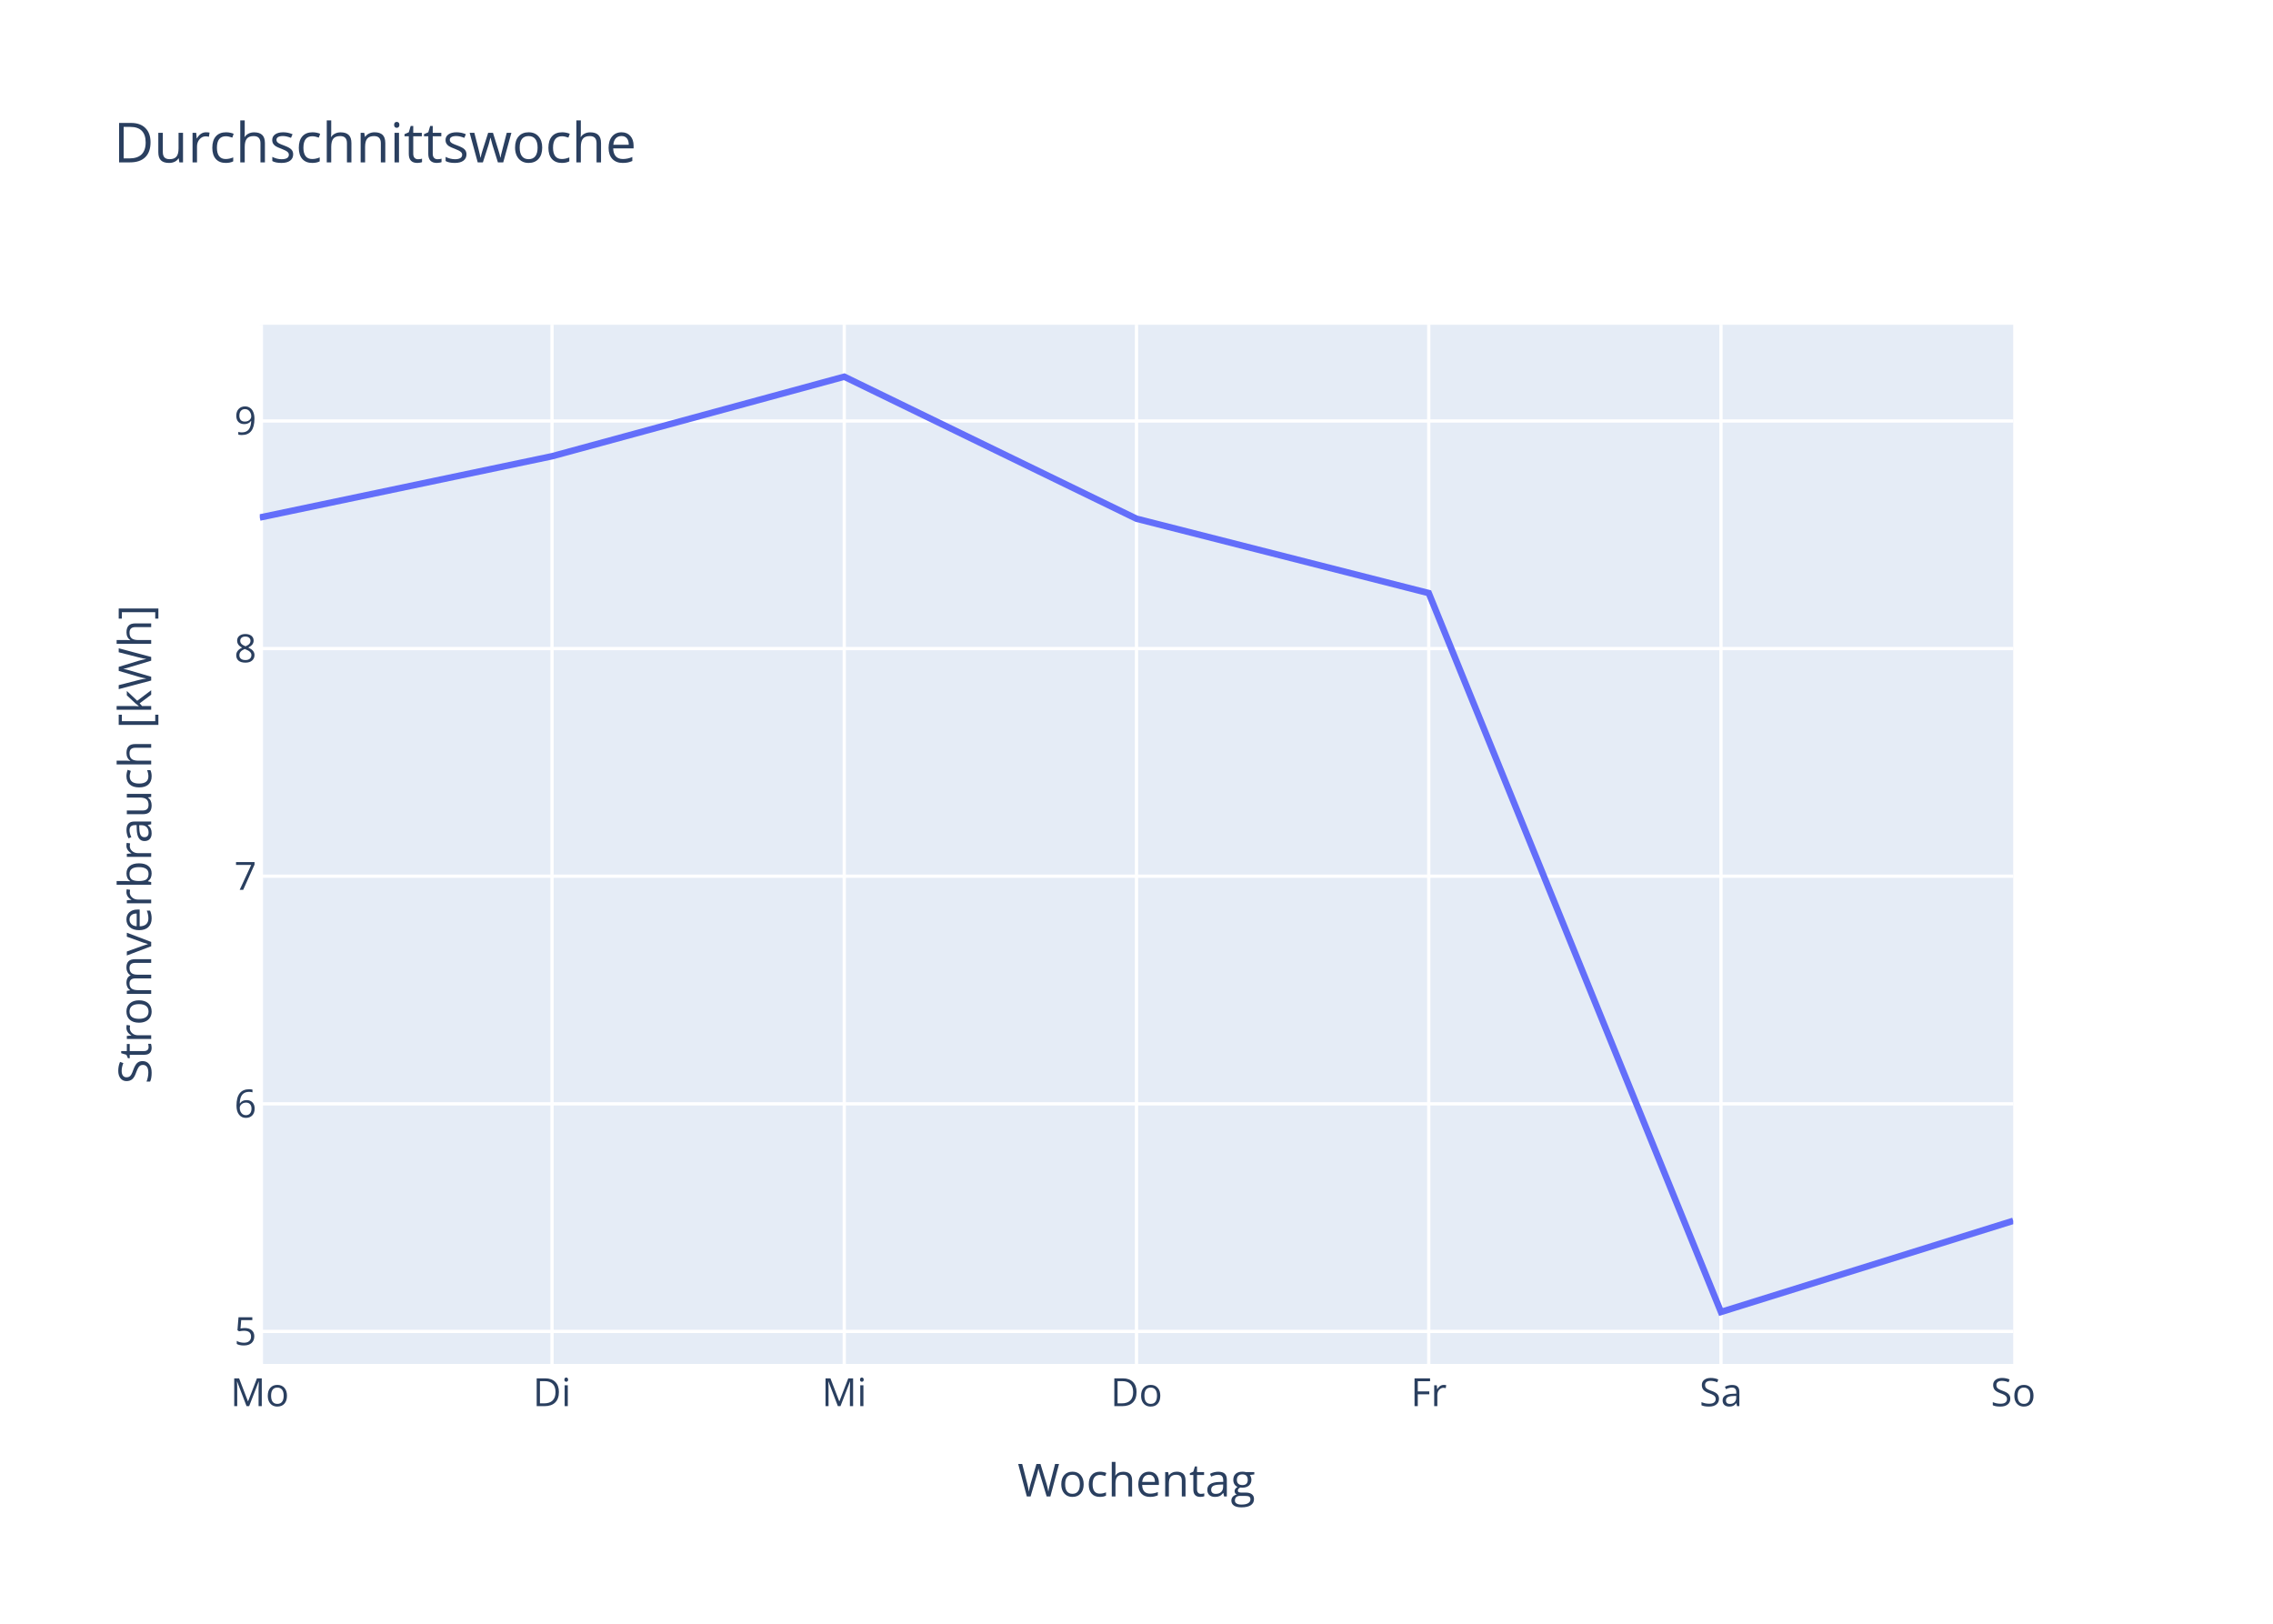
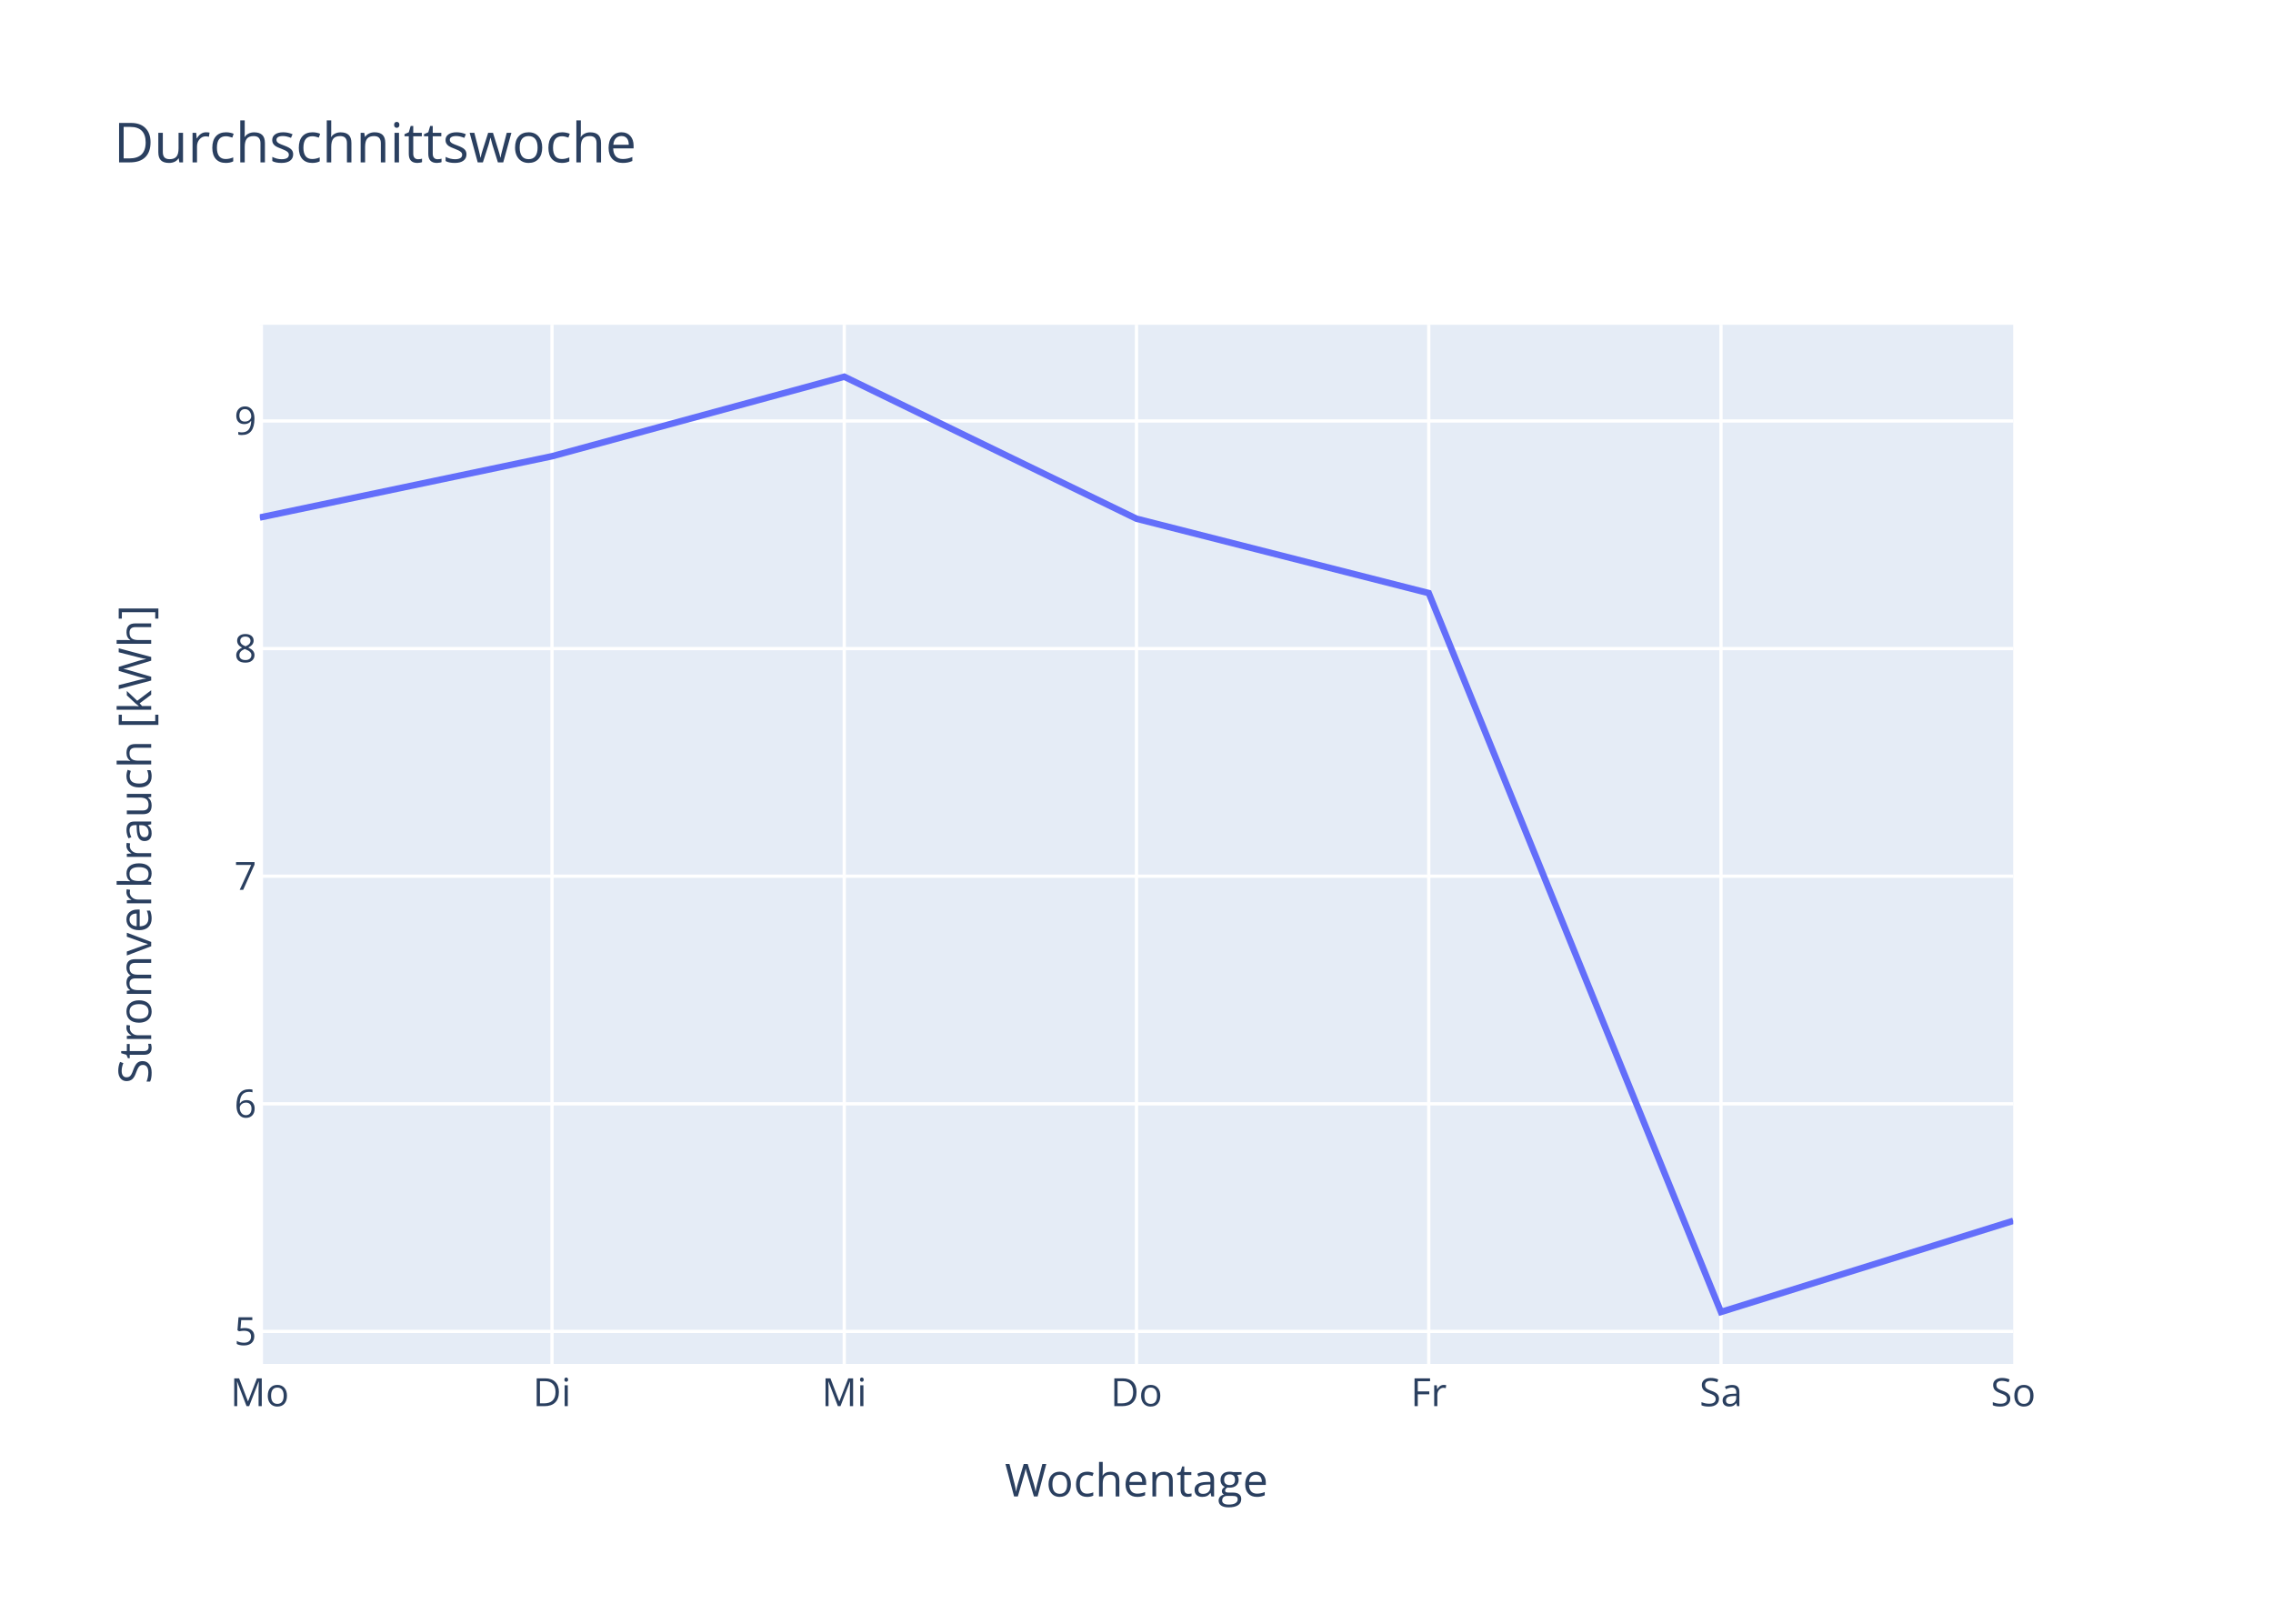
<svg xmlns="http://www.w3.org/2000/svg" class="main-svg" width="700" height="500" style="" viewBox="0 0 700 500">
  <rect x="0" y="0" width="700" height="500" style="fill: rgb(255, 255, 255); fill-opacity: 1;" />
-   <defs id="defs-12e24f">
+   <defs id="defs-e3b2a0">
    <g class="clips">
-       <clipPath id="clip12e24fxyplot" class="plotclip">
+       <clipPath id="clipe3b2a0xyplot" class="plotclip">
        <rect width="540" height="320" />
      </clipPath>
-       <clipPath class="axesclip" id="clip12e24fx">
+       <clipPath class="axesclip" id="clipe3b2a0x">
        <rect x="80" y="0" width="540" height="500" />
      </clipPath>
-       <clipPath class="axesclip" id="clip12e24fy">
+       <clipPath class="axesclip" id="clipe3b2a0y">
        <rect x="0" y="100" width="700" height="320" />
      </clipPath>
-       <clipPath class="axesclip" id="clip12e24fxy">
+       <clipPath class="axesclip" id="clipe3b2a0xy">
        <rect x="80" y="100" width="540" height="320" />
      </clipPath>
    </g>
    <g class="gradients" />
  </defs>
  <g class="bglayer">
    <rect class="bg" x="80" y="100" width="540" height="320" style="fill: rgb(229, 236, 246); fill-opacity: 1; stroke-width: 0;" />
  </g>
  <g class="layer-below">
    <g class="imagelayer" />
    <g class="shapelayer" />
  </g>
  <g class="cartesianlayer">
    <g class="subplot xy">
      <g class="layer-subplot">
        <g class="shapelayer" />
        <g class="imagelayer" />
      </g>
      <g class="gridlayer">
        <g class="x">
          <path class="xgrid crisp" transform="translate(170,0)" d="M0,100v320" style="stroke: rgb(255, 255, 255); stroke-opacity: 1; stroke-width: 1px;" />
          <path class="xgrid crisp" transform="translate(260,0)" d="M0,100v320" style="stroke: rgb(255, 255, 255); stroke-opacity: 1; stroke-width: 1px;" />
          <path class="xgrid crisp" transform="translate(350,0)" d="M0,100v320" style="stroke: rgb(255, 255, 255); stroke-opacity: 1; stroke-width: 1px;" />
          <path class="xgrid crisp" transform="translate(440,0)" d="M0,100v320" style="stroke: rgb(255, 255, 255); stroke-opacity: 1; stroke-width: 1px;" />
          <path class="xgrid crisp" transform="translate(530,0)" d="M0,100v320" style="stroke: rgb(255, 255, 255); stroke-opacity: 1; stroke-width: 1px;" />
        </g>
        <g class="y">
          <path class="ygrid crisp" transform="translate(0,409.98)" d="M80,0h540" style="stroke: rgb(255, 255, 255); stroke-opacity: 1; stroke-width: 1px;" />
          <path class="ygrid crisp" transform="translate(0,339.9)" d="M80,0h540" style="stroke: rgb(255, 255, 255); stroke-opacity: 1; stroke-width: 1px;" />
          <path class="ygrid crisp" transform="translate(0,269.81)" d="M80,0h540" style="stroke: rgb(255, 255, 255); stroke-opacity: 1; stroke-width: 1px;" />
          <path class="ygrid crisp" transform="translate(0,199.72)" d="M80,0h540" style="stroke: rgb(255, 255, 255); stroke-opacity: 1; stroke-width: 1px;" />
          <path class="ygrid crisp" transform="translate(0,129.63)" d="M80,0h540" style="stroke: rgb(255, 255, 255); stroke-opacity: 1; stroke-width: 1px;" />
        </g>
      </g>
      <g class="zerolinelayer">
        <path class="xzl zl crisp" transform="translate(80,0)" d="M0,100v320" style="stroke: rgb(255, 255, 255); stroke-opacity: 1; stroke-width: 2px;" />
      </g>
      <path class="xlines-below" />
      <path class="ylines-below" />
      <g class="overlines-below" />
      <g class="xaxislayer-below" />
      <g class="yaxislayer-below" />
      <g class="overaxes-below" />
-       <g class="plot" transform="translate(80,100)" clip-path="url('#clip12e24fxyplot')">
+       <g class="plot" transform="translate(80,100)" clip-path="url('#clipe3b2a0xyplot')">
        <g class="scatterlayer mlayer">
-           <g class="trace scatter tracefd56b1" style="stroke-miterlimit: 2; opacity: 1;">
+           <g class="trace scatter trace34030c" style="stroke-miterlimit: 2; opacity: 1;">
            <g class="fills" />
            <g class="errorbars" />
            <g class="lines">
              <path class="js-line" d="M0,59.36L90,40.49L180,16L270,59.73L360,82.63L450,304L540,275.93" style="vector-effect: non-scaling-stroke; fill: none; stroke: rgb(99, 110, 250); stroke-opacity: 1; stroke-width: 2px; opacity: 1;" />
            </g>
            <g class="points" />
            <g class="text" />
          </g>
        </g>
      </g>
      <g class="overplot" />
      <path class="xlines-above crisp" d="M0,0" style="fill: none;" />
      <path class="ylines-above crisp" d="M0,0" style="fill: none;" />
      <g class="overlines-above" />
      <g class="xaxislayer-above">
        <g class="xtick">
          <text text-anchor="middle" x="0" y="433" transform="translate(80,0)" style="font-family: 'Open Sans', verdana, arial, sans-serif; font-size: 12px; fill: rgb(42, 63, 95); fill-opacity: 1; white-space: pre;">Mo</text>
        </g>
        <g class="xtick">
          <text text-anchor="middle" x="0" y="433" transform="translate(170,0)" style="font-family: 'Open Sans', verdana, arial, sans-serif; font-size: 12px; fill: rgb(42, 63, 95); fill-opacity: 1; white-space: pre;">Di</text>
        </g>
        <g class="xtick">
          <text text-anchor="middle" x="0" y="433" transform="translate(260,0)" style="font-family: 'Open Sans', verdana, arial, sans-serif; font-size: 12px; fill: rgb(42, 63, 95); fill-opacity: 1; white-space: pre;">Mi</text>
        </g>
        <g class="xtick">
          <text text-anchor="middle" x="0" y="433" transform="translate(350,0)" style="font-family: 'Open Sans', verdana, arial, sans-serif; font-size: 12px; fill: rgb(42, 63, 95); fill-opacity: 1; white-space: pre;">Do</text>
        </g>
        <g class="xtick">
          <text text-anchor="middle" x="0" y="433" transform="translate(440,0)" style="font-family: 'Open Sans', verdana, arial, sans-serif; font-size: 12px; fill: rgb(42, 63, 95); fill-opacity: 1; white-space: pre;">Fr</text>
        </g>
        <g class="xtick">
          <text text-anchor="middle" x="0" y="433" transform="translate(530,0)" style="font-family: 'Open Sans', verdana, arial, sans-serif; font-size: 12px; fill: rgb(42, 63, 95); fill-opacity: 1; white-space: pre;">Sa</text>
        </g>
        <g class="xtick">
          <text text-anchor="middle" x="0" y="433" transform="translate(620,0)" style="font-family: 'Open Sans', verdana, arial, sans-serif; font-size: 12px; fill: rgb(42, 63, 95); fill-opacity: 1; white-space: pre;">So</text>
        </g>
      </g>
      <g class="yaxislayer-above">
        <g class="ytick">
          <text text-anchor="end" x="79" y="4.2" transform="translate(0,409.98)" style="font-family: 'Open Sans', verdana, arial, sans-serif; font-size: 12px; fill: rgb(42, 63, 95); fill-opacity: 1; white-space: pre;">5</text>
        </g>
        <g class="ytick">
          <text text-anchor="end" x="79" y="4.2" transform="translate(0,339.9)" style="font-family: 'Open Sans', verdana, arial, sans-serif; font-size: 12px; fill: rgb(42, 63, 95); fill-opacity: 1; white-space: pre;">6</text>
        </g>
        <g class="ytick">
          <text text-anchor="end" x="79" y="4.2" transform="translate(0,269.81)" style="font-family: 'Open Sans', verdana, arial, sans-serif; font-size: 12px; fill: rgb(42, 63, 95); fill-opacity: 1; white-space: pre;">7</text>
        </g>
        <g class="ytick">
          <text text-anchor="end" x="79" y="4.2" transform="translate(0,199.72)" style="font-family: 'Open Sans', verdana, arial, sans-serif; font-size: 12px; fill: rgb(42, 63, 95); fill-opacity: 1; white-space: pre;">8</text>
        </g>
        <g class="ytick">
          <text text-anchor="end" x="79" y="4.2" transform="translate(0,129.63)" style="font-family: 'Open Sans', verdana, arial, sans-serif; font-size: 12px; fill: rgb(42, 63, 95); fill-opacity: 1; white-space: pre;">9</text>
        </g>
      </g>
      <g class="overaxes-above" />
    </g>
  </g>
  <g class="polarlayer" />
  <g class="ternarylayer" />
  <g class="geolayer" />
  <g class="funnelarealayer" />
  <g class="pielayer" />
  <g class="treemaplayer" />
  <g class="sunburstlayer" />
  <g class="glimages" />
-   <defs id="topdefs-12e24f">
+   <defs id="topdefs-e3b2a0">
    <g class="clips" />
  </defs>
  <g class="layer-above">
    <g class="imagelayer" />
    <g class="shapelayer" />
  </g>
  <g class="infolayer">
    <g class="g-gtitle">
      <text class="gtitle" x="35" y="50" text-anchor="start" dy="0em" style="font-family: 'Open Sans', verdana, arial, sans-serif; font-size: 17px; fill: rgb(42, 63, 95); opacity: 1; font-weight: normal; white-space: pre;">Durchschnittswoche</text>
    </g>
    <g class="g-xtitle">
-       <text class="xtitle" x="350" y="460.8" text-anchor="middle" style="font-family: 'Open Sans', verdana, arial, sans-serif; font-size: 14px; fill: rgb(42, 63, 95); opacity: 1; font-weight: normal; white-space: pre;">Wochentag</text>
+       <text class="xtitle" x="350" y="460.8" text-anchor="middle" style="font-family: 'Open Sans', verdana, arial, sans-serif; font-size: 14px; fill: rgb(42, 63, 95); opacity: 1; font-weight: normal; white-space: pre;">Wochentage</text>
    </g>
    <g class="g-ytitle">
      <text class="ytitle" transform="rotate(-90,46.55938,260)" x="46.559" y="260" text-anchor="middle" style="font-family: 'Open Sans', verdana, arial, sans-serif; font-size: 14px; fill: rgb(42, 63, 95); opacity: 1; font-weight: normal; white-space: pre;">Stromverbrauch [kWh]</text>
    </g>
  </g>
</svg>
